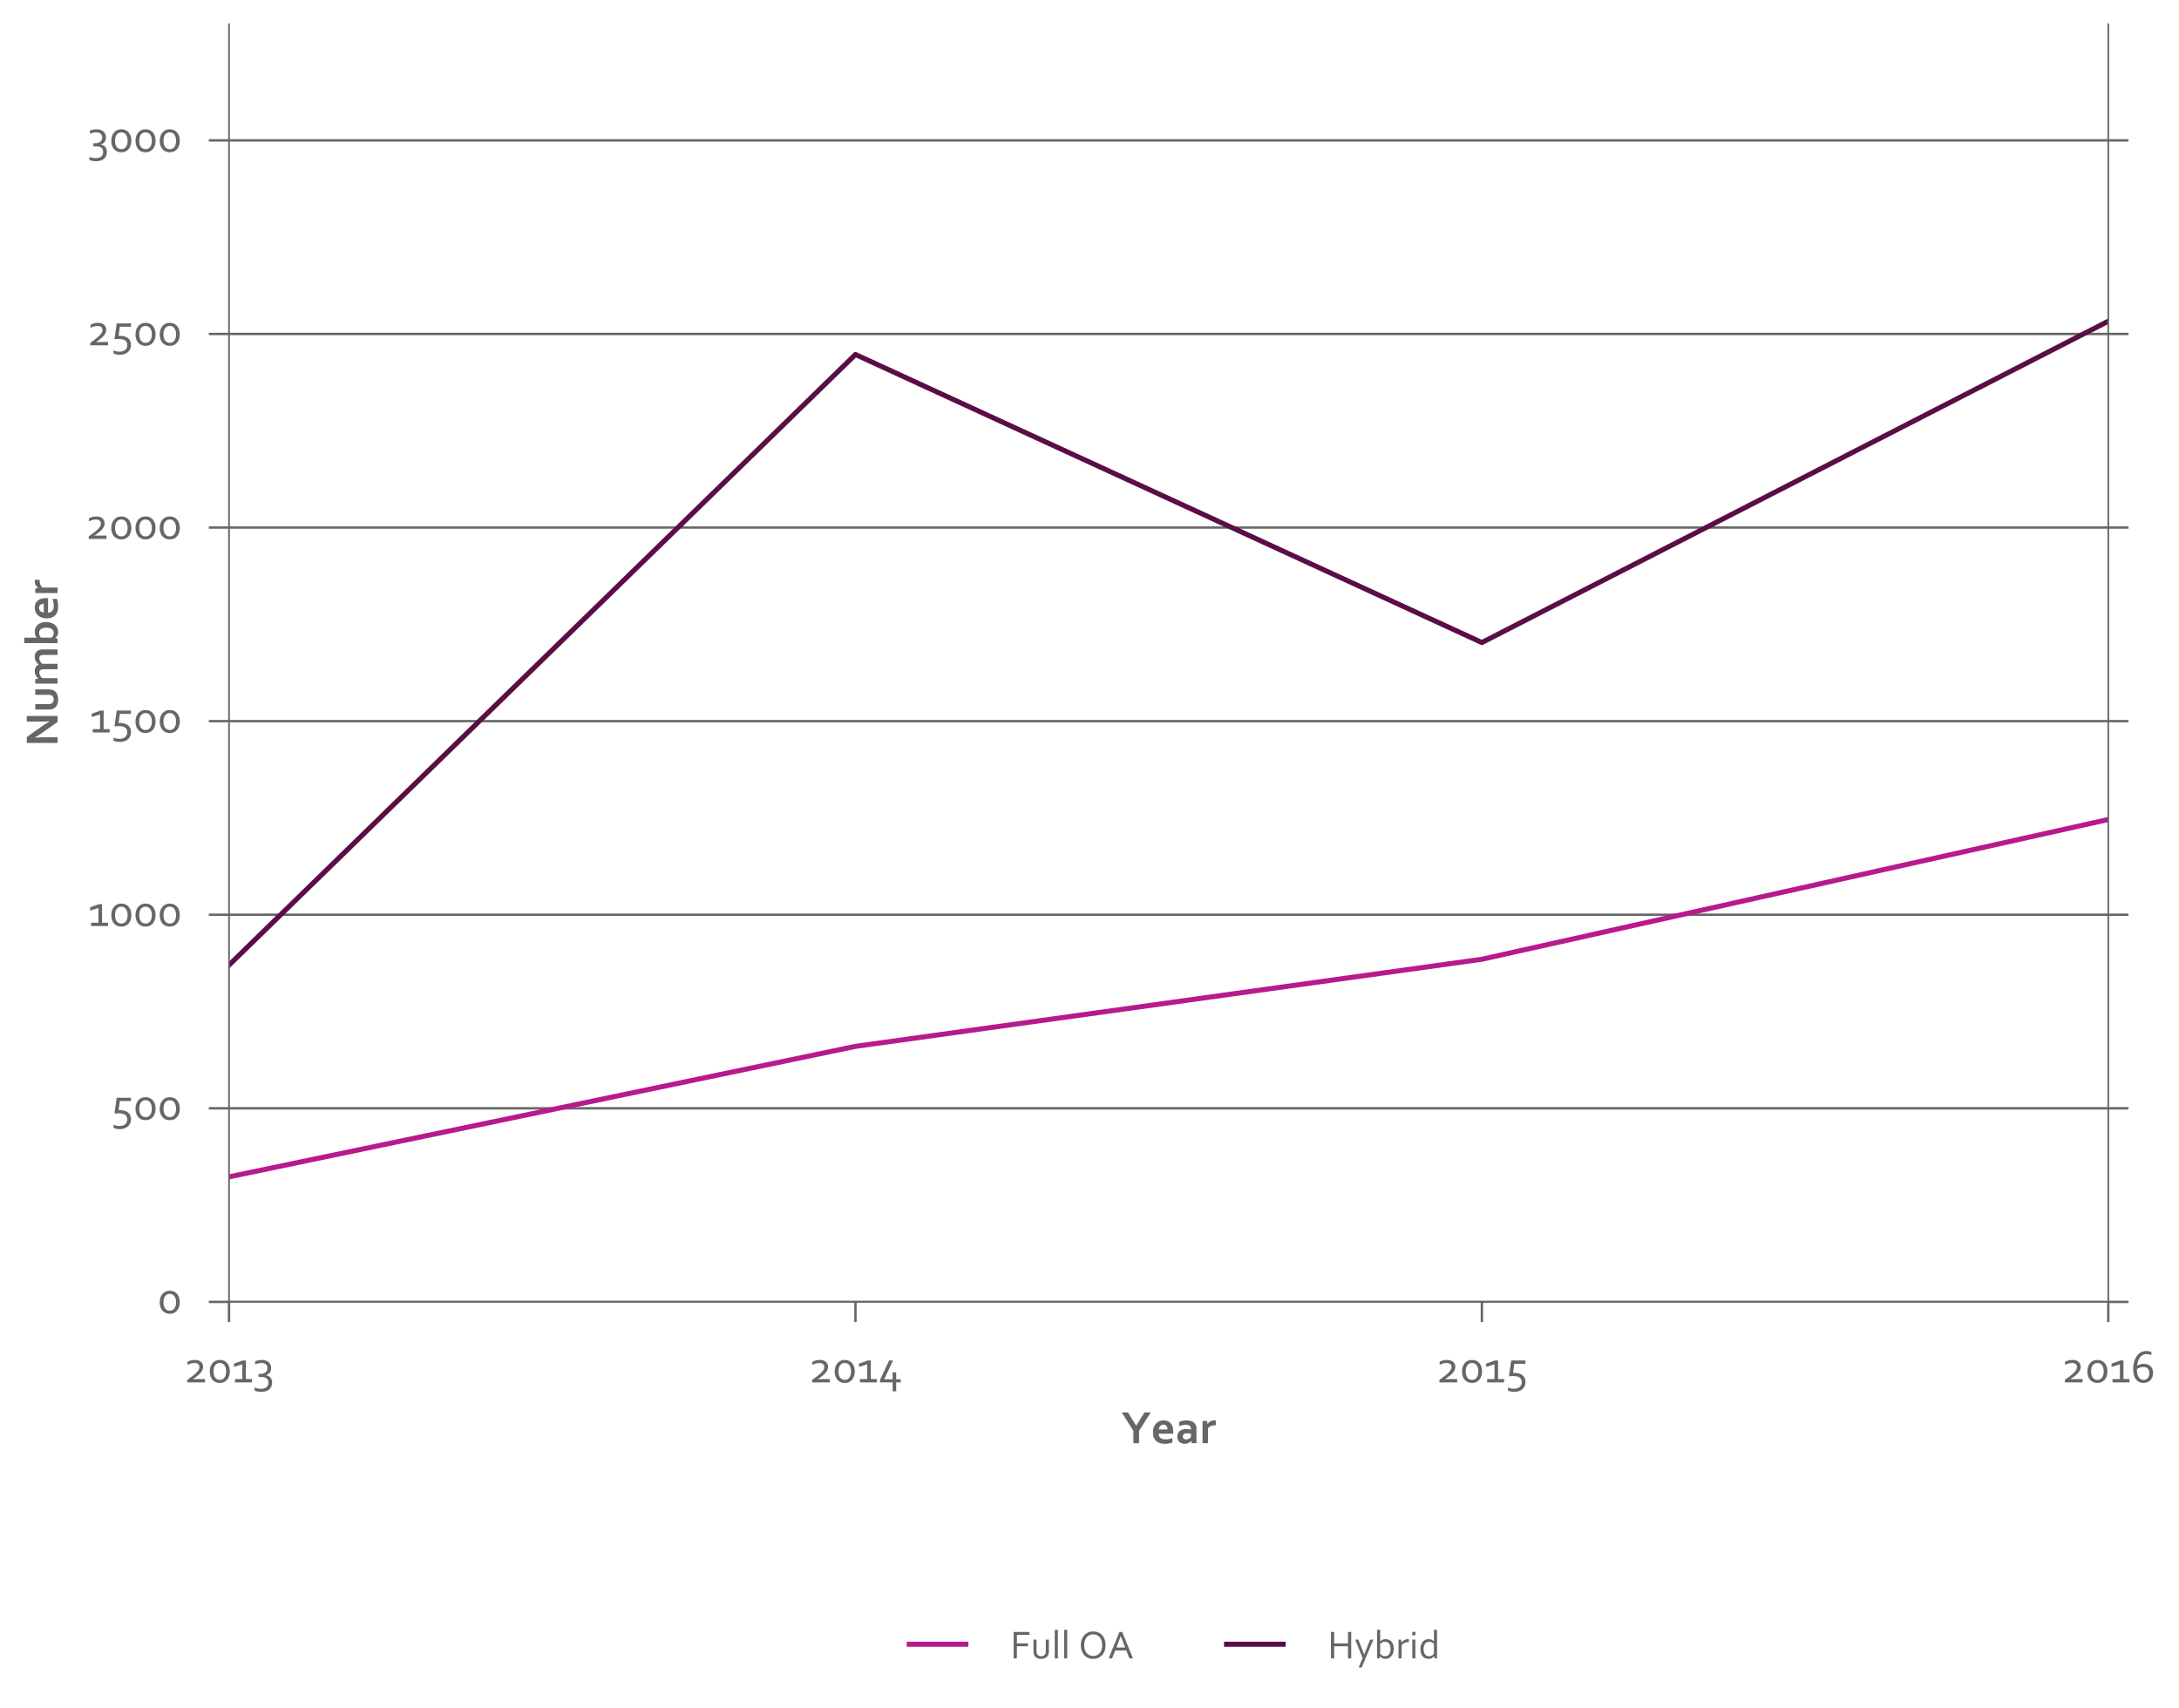
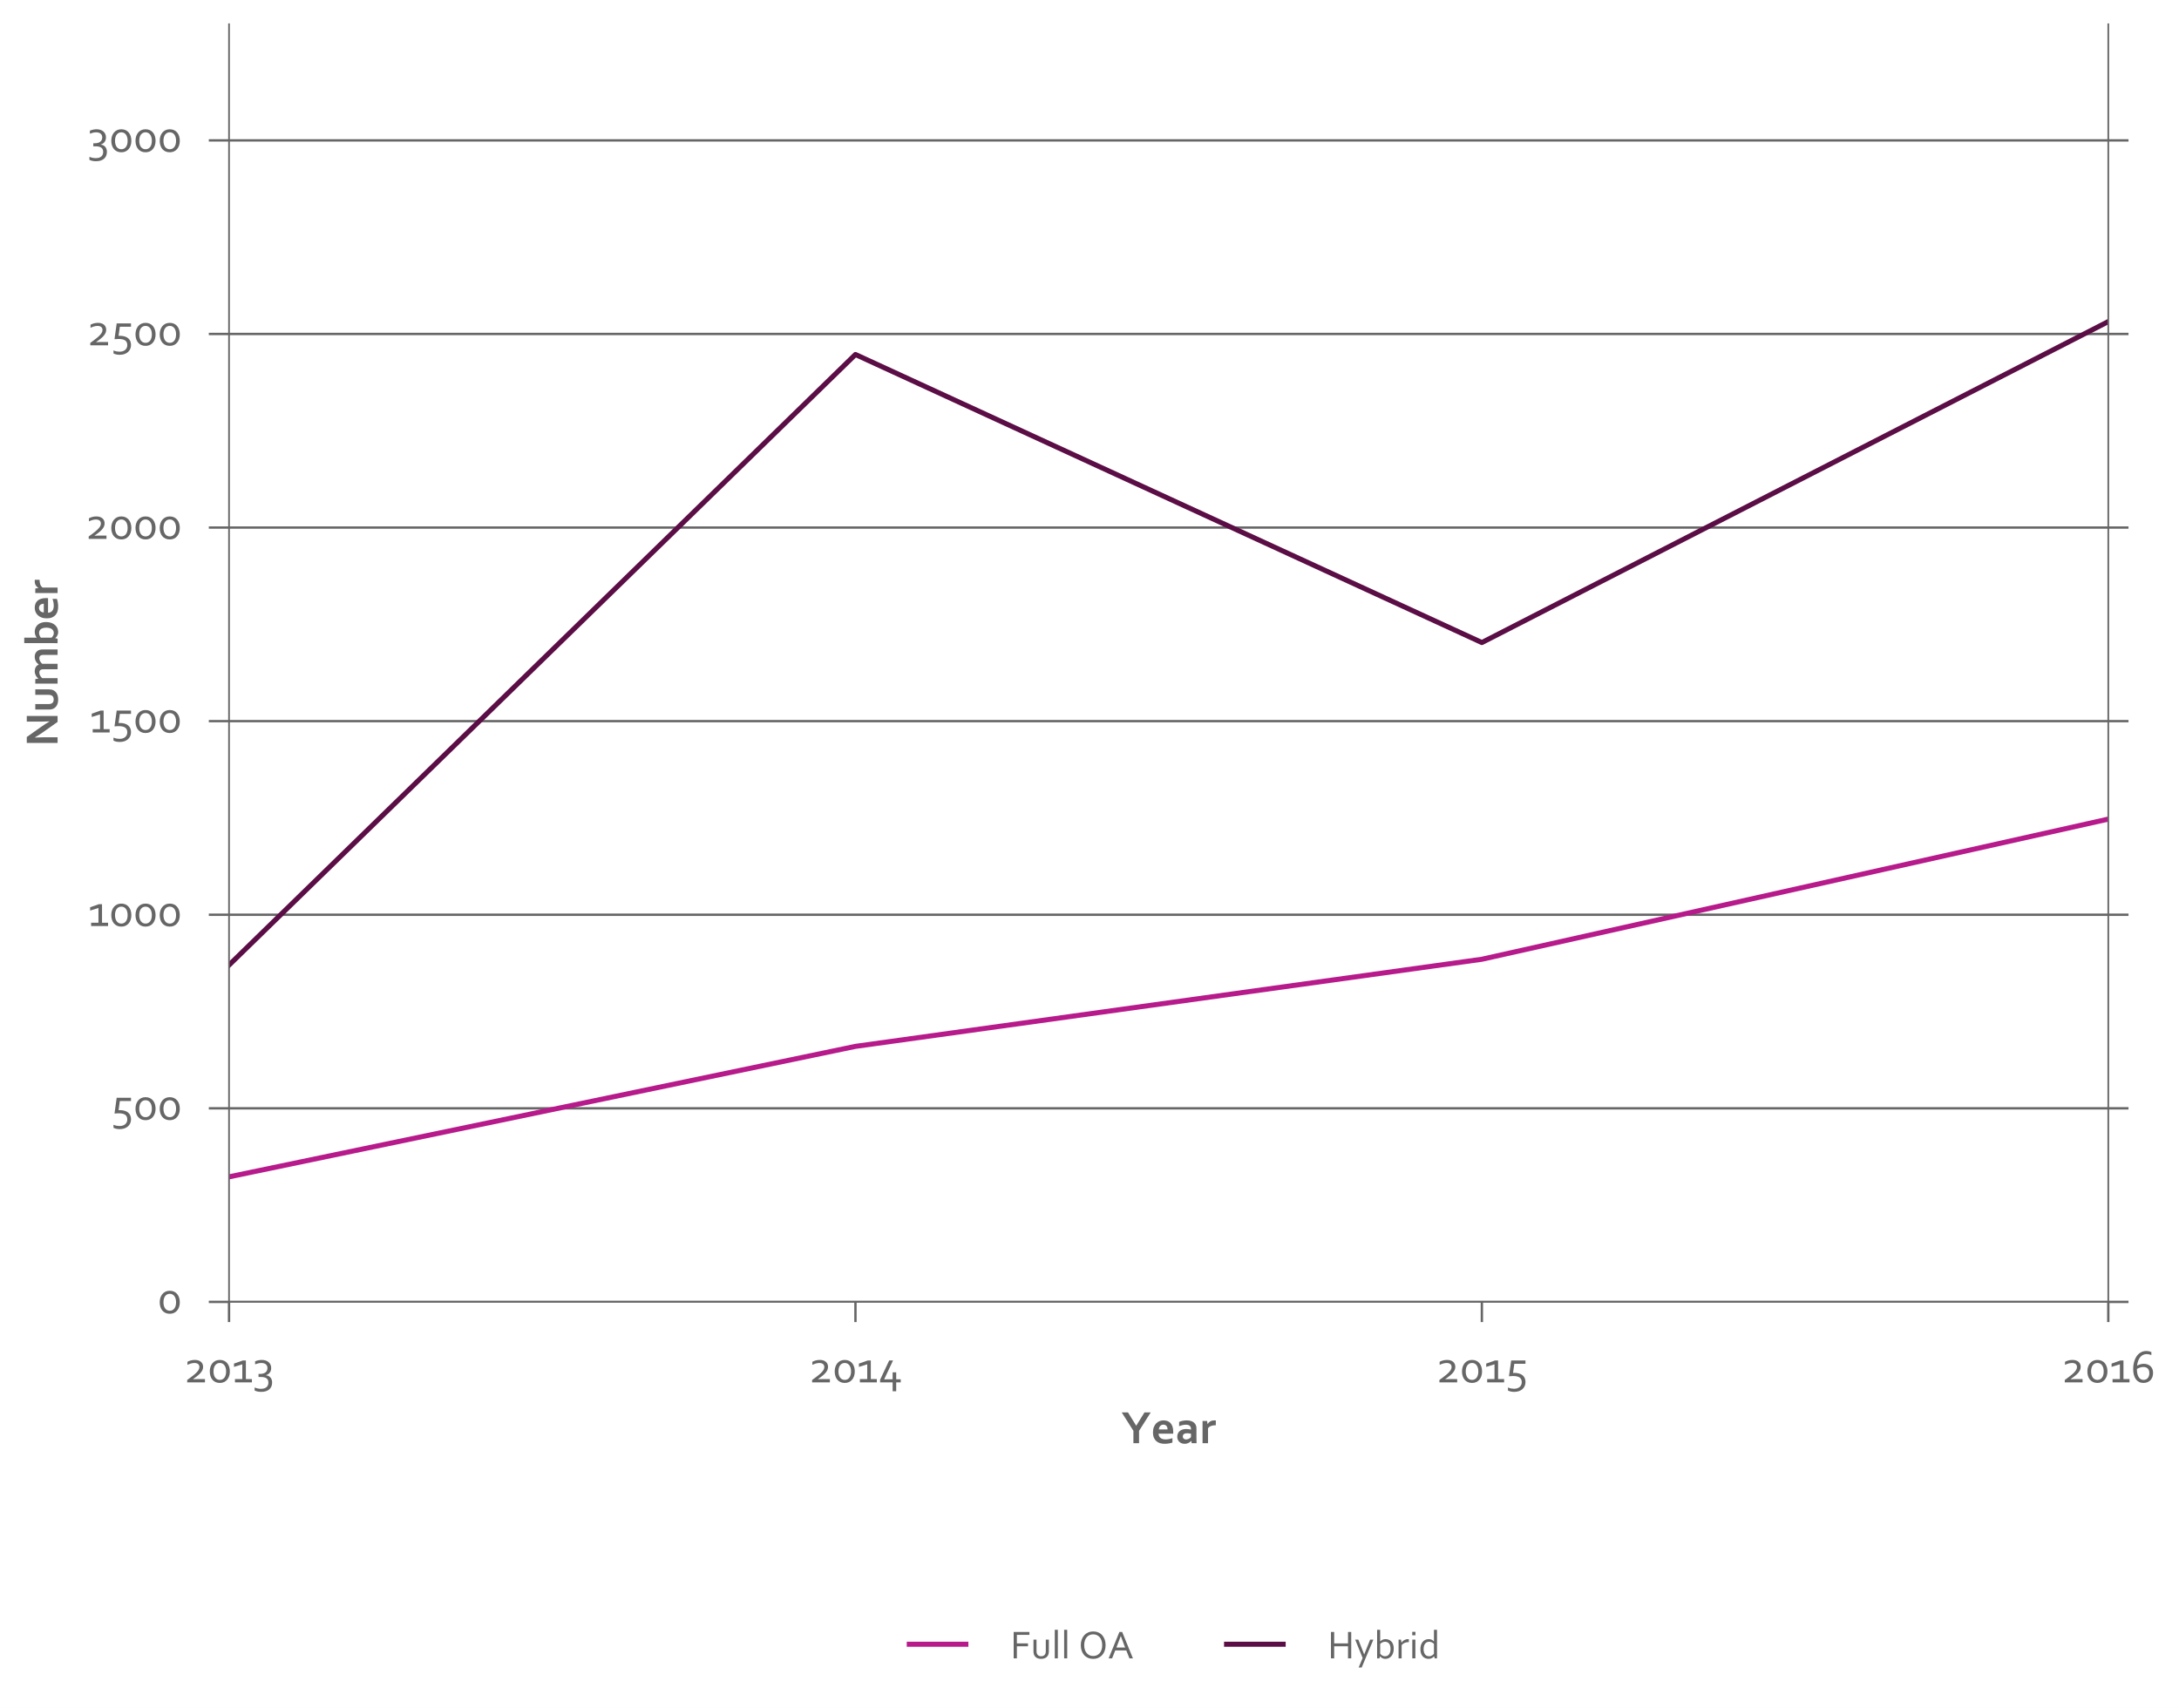
<svg xmlns="http://www.w3.org/2000/svg" xmlns:xlink="http://www.w3.org/1999/xlink" height="507pt" version="1.1" viewBox="0 0 647 507" width="647pt">
  <defs>
    <style type="text/css">
*{stroke-linecap:butt;stroke-linejoin:round;stroke-miterlimit:100000;}
  </style>
  </defs>
  <g id="figure_1">
    <g id="patch_1">
      <path d="M 0 507.231  L 647.186 507.231  L 647.186 0  L 0 0  z " style="fill:#ffffff;" />
    </g>
    <g id="axes_1">
      <g id="patch_2">
        <path d="M 68.005 386.64  L 626.005 386.64  L 626.005 7.2  L 68.005 7.2  z " style="fill:#ffffff;" />
      </g>
      <g id="matplotlib.axis_1">
        <g id="xtick_1">
          <g id="line2d_1">
            <defs>
-               <path d="M 0 0  L 0 6  " id="m77d539532c" style="stroke:#666666;stroke-width:0.7;" />
-             </defs>
-             <g>
-               <use style="fill:#666666;stroke:#666666;stroke-width:0.7;" x="68.005" xlink:href="#m77d539532c" y="386.64" />
+               <path d="M 0 0  L 0 6  " id="m75f027f2e9" style="stroke:#666666;stroke-width:0.7;" />
+             </defs>
+             <g>
+               <use style="fill:#666666;stroke:#666666;stroke-width:0.7;" x="68.005" xlink:href="#m75f027f2e9" y="386.64" />
            </g>
          </g>
          <g id="text_1">
            <defs>
              <path d="M 19.922 6.688  Q 25.531 6.984 30.031 6.984  L 45.266 6.984  L 45.266 0  L 7.562 0  L 7.562 5.031  Q 13.188 9.188 17.922 12.766  Q 22.656 16.359 26.094 19.656  Q 29.547 22.953 31.5 26.078  Q 33.453 29.203 33.453 32.375  Q 33.453 36.625 30.719 38.859  Q 27.984 41.109 22.859 41.109  Q 19.047 41.062 15.453 39.984  Q 11.859 38.922 8.062 37.156  L 8.062 43.609  Q 10.844 45.219 14.922 46.406  Q 19 47.609 23.875 47.609  Q 27.734 47.609 30.922 46.625  Q 34.125 45.656 36.438 43.766  Q 38.766 41.891 40.031 39.125  Q 41.312 36.375 41.312 32.766  Q 41.312 28.906 39.641 25.562  Q 37.984 22.219 35.109 19.141  Q 32.234 16.062 28.328 13.062  Q 24.422 10.062 19.922 6.891  z " id="Corbel-32" />
              <path d="M 27.25 15.047  Q 29.828 14.797 32.203 13.766  Q 34.578 12.75 36.406 10.844  Q 38.234 8.938 39.328 6.156  Q 40.438 3.375 40.438 -0.391  Q 40.438 -4.891 38.922 -8.547  Q 37.406 -12.203 34.469 -14.797  Q 31.547 -17.391 27.219 -18.781  Q 22.906 -20.172 17.234 -20.172  Q 13.281 -20.172 9.688 -19.438  Q 6.109 -18.703 3.328 -17.281  L 3.328 -10.844  Q 6.844 -12.359 10.25 -13.016  Q 13.672 -13.672 16.703 -13.672  Q 21.188 -13.672 24.219 -12.562  Q 27.25 -11.469 29.078 -9.656  Q 30.906 -7.859 31.703 -5.484  Q 32.516 -3.125 32.516 -0.531  Q 32.516 5.812 28.469 8.609  Q 24.422 11.422 16.75 11.422  L 11.578 11.422  L 11.578 17.922  L 14.594 17.922  Q 18.797 17.922 21.797 18.875  Q 24.812 19.828 26.766 21.5  Q 28.719 23.188 29.609 25.453  Q 30.516 27.734 30.516 30.375  Q 30.516 33.156 29.516 35.172  Q 28.516 37.203 26.781 38.516  Q 25.047 39.844 22.703 40.469  Q 20.359 41.109 17.672 41.109  Q 14.359 41.109 10.984 40.328  Q 7.625 39.547 4.344 38.234  L 4.344 44.672  Q 8.344 46.344 11.984 46.969  Q 15.625 47.609 18.406 47.609  Q 23.141 47.609 26.844 46.328  Q 30.562 45.062 33.125 42.766  Q 35.688 40.484 37.047 37.359  Q 38.422 34.234 38.422 30.469  Q 38.422 27.984 37.828 25.641  Q 37.25 23.297 35.906 21.281  Q 34.578 19.281 32.453 17.719  Q 30.328 16.156 27.25 15.234  z " id="Corbel-33" />
              <path d="M 39.062 23.141  Q 39.062 27.344 38.109 30.688  Q 37.156 34.031 35.422 36.344  Q 33.688 38.672 31.219 39.906  Q 28.766 41.156 25.688 41.156  Q 22.609 41.156 20.141 39.906  Q 17.672 38.672 15.906 36.344  Q 14.156 34.031 13.234 30.688  Q 12.312 27.344 12.312 23.141  Q 12.312 19 13.25 15.656  Q 14.203 12.312 15.938 10.016  Q 17.672 7.719 20.156 6.469  Q 22.656 5.219 25.734 5.219  Q 28.812 5.219 31.266 6.469  Q 33.734 7.719 35.469 10.016  Q 37.203 12.312 38.125 15.656  Q 39.062 19 39.062 23.141  M 46.969 23.141  Q 46.969 17.969 45.531 13.5  Q 44.094 9.031 41.359 5.75  Q 38.625 2.484 34.688 0.625  Q 30.766 -1.219 25.734 -1.219  Q 20.562 -1.219 16.578 0.625  Q 12.594 2.484 9.875 5.75  Q 7.172 9.031 5.781 13.5  Q 4.391 17.969 4.391 23.141  Q 4.391 28.375 5.828 32.844  Q 7.281 37.312 10.016 40.594  Q 12.75 43.891 16.703 45.75  Q 20.656 47.609 25.688 47.609  Q 30.812 47.609 34.781 45.75  Q 38.766 43.891 41.469 40.594  Q 44.188 37.312 45.578 32.844  Q 46.969 28.375 46.969 23.141  " id="Corbel-30" />
              <path d="M 22.016 6.984  L 22.016 38.328  L 4.391 32.812  L 4.391 39.844  L 23.047 46.391  L 29.594 46.391  L 29.594 6.984  L 42.391 6.984  L 42.391 0  L 6.453 0  L 6.453 6.984  z " id="Corbel-31" />
            </defs>
            <g style="fill:#666666;" transform="translate(54.52375 410.5384)scale(0.14 -0.14)">
              <use xlink:href="#Corbel-32" />
              <use x="51.074" xlink:href="#Corbel-30" />
              <use x="102.441" xlink:href="#Corbel-31" />
              <use x="147.266" xlink:href="#Corbel-33" />
            </g>
          </g>
        </g>
        <g id="xtick_2">
          <g id="line2d_2">
            <g>
-               <use style="fill:#666666;stroke:#666666;stroke-width:0.7;" x="254.005" xlink:href="#m77d539532c" y="386.64" />
+               <use style="fill:#666666;stroke:#666666;stroke-width:0.7;" x="254.005" xlink:href="#m75f027f2e9" y="386.64" />
            </g>
          </g>
          <g id="text_2">
            <defs>
              <path d="M 13.141 6.5  L 13.141 6.297  L 20.359 6.5  L 31.062 6.5  L 31.062 21.344  L 38.625 21.344  L 38.625 6.5  L 48.25 6.5  L 48.25 0  L 38.625 0  L 38.625 -18.891  L 31.062 -18.891  L 31.062 0  L 4.5 0  L 4.5 5.562  L 23.734 46.391  L 31.891 46.391  z " id="Corbel-34" />
            </defs>
            <g style="fill:#666666;" transform="translate(240.0797 410.5384)scale(0.14 -0.14)">
              <use xlink:href="#Corbel-32" />
              <use x="51.074" xlink:href="#Corbel-30" />
              <use x="102.441" xlink:href="#Corbel-31" />
              <use x="147.266" xlink:href="#Corbel-34" />
            </g>
          </g>
        </g>
        <g id="xtick_3">
          <g id="line2d_3">
            <g>
-               <use style="fill:#666666;stroke:#666666;stroke-width:0.7;" x="440.005" xlink:href="#m77d539532c" y="386.64" />
+               <use style="fill:#666666;stroke:#666666;stroke-width:0.7;" x="440.005" xlink:href="#m75f027f2e9" y="386.64" />
            </g>
          </g>
          <g id="text_3">
            <defs>
              <path d="M 42.875 0.641  Q 42.875 -3.859 41.234 -7.656  Q 39.594 -11.469 36.5 -14.25  Q 33.406 -17.047 28.953 -18.609  Q 24.516 -20.172 18.844 -20.172  Q 15.141 -20.172 11.766 -19.453  Q 8.406 -18.75 5.719 -17.281  L 5.719 -10.844  Q 9.328 -12.453 12.547 -13.016  Q 15.766 -13.578 18.5 -13.578  Q 22.656 -13.578 25.734 -12.469  Q 28.812 -11.375 30.859 -9.469  Q 32.906 -7.562 33.938 -5.047  Q 34.969 -2.547 34.969 0.25  Q 34.969 3.609 33.906 6.078  Q 32.859 8.547 30.609 10.172  Q 28.375 11.812 24.859 12.609  Q 21.344 13.422 16.359 13.422  Q 12.844 13.422 7.859 12.938  L 12.5 46.391  L 42.828 46.391  L 42.828 39.406  L 19.188 39.406  L 16.453 20.016  Q 18.172 20.125 19.188 20.125  Q 24.906 20.125 29.312 18.797  Q 33.734 17.484 36.734 14.984  Q 39.75 12.5 41.312 8.891  Q 42.875 5.281 42.875 0.641  " id="Corbel-35" />
            </defs>
            <g style="fill:#666666;" transform="translate(426.3356 410.5384)scale(0.14 -0.14)">
              <use xlink:href="#Corbel-32" />
              <use x="51.074" xlink:href="#Corbel-30" />
              <use x="102.441" xlink:href="#Corbel-31" />
              <use x="147.266" xlink:href="#Corbel-35" />
            </g>
          </g>
        </g>
        <g id="xtick_4">
          <g id="line2d_4">
            <g>
-               <use style="fill:#666666;stroke:#666666;stroke-width:0.7;" x="626.005" xlink:href="#m77d539532c" y="386.64" />
+               <use style="fill:#666666;stroke:#666666;stroke-width:0.7;" x="626.005" xlink:href="#m75f027f2e9" y="386.64" />
            </g>
          </g>
          <g id="text_4">
            <defs>
              <path d="M 27.547 39.359  Q 31.891 39.359 35.578 38.109  Q 39.266 36.859 41.922 34.422  Q 44.578 31.984 46.062 28.391  Q 47.562 24.812 47.562 20.125  Q 47.562 15.438 46.172 11.5  Q 44.781 7.562 42.141 4.75  Q 39.5 1.953 35.688 0.359  Q 31.891 -1.219 27.047 -1.219  Q 21.922 -1.219 17.891 0.828  Q 13.875 2.875 11.078 6.688  Q 8.297 10.5 6.828 15.922  Q 5.375 21.344 5.375 28.078  Q 5.375 33.25 6.172 38.109  Q 6.984 42.969 8.562 47.234  Q 10.156 51.516 12.469 55.047  Q 14.797 58.594 17.875 61.156  Q 20.953 63.719 24.75 65.125  Q 28.562 66.547 33.062 66.547  Q 36.766 66.5 39.453 65.812  Q 42.141 65.141 43.953 64.266  L 43.953 57.906  Q 42 58.688 39.266 59.328  Q 36.531 59.969 33.594 59.969  Q 30.078 59.969 26.781 58.516  Q 23.484 57.078 20.797 54.078  Q 18.109 51.078 16.234 46.453  Q 14.359 41.844 13.625 35.5  L 13.812 35.5  Q 16.891 37.25 20.5 38.297  Q 24.125 39.359 27.547 39.359  M 27.344 5.219  Q 29.938 5.219 32.172 6.141  Q 34.422 7.078 36.078 8.875  Q 37.75 10.688 38.703 13.344  Q 39.656 16.016 39.656 19.438  Q 39.656 23.094 38.641 25.609  Q 37.641 28.125 35.906 29.688  Q 34.188 31.25 31.859 31.938  Q 29.547 32.625 26.906 32.625  Q 23.438 32.625 19.828 31.391  Q 16.219 30.172 13.281 28.422  Q 13.234 22.562 14.281 18.188  Q 15.328 13.812 17.188 10.938  Q 19.047 8.062 21.656 6.641  Q 24.266 5.219 27.344 5.219  " id="Corbel-36" />
            </defs>
            <g style="fill:#666666;" transform="translate(612.025 410.5384)scale(0.14 -0.14)">
              <use xlink:href="#Corbel-32" />
              <use x="51.074" xlink:href="#Corbel-30" />
              <use x="102.441" xlink:href="#Corbel-31" />
              <use x="147.266" xlink:href="#Corbel-36" />
            </g>
          </g>
        </g>
        <g id="text_5">
          <defs>
            <path d="M 34.188 5.031  L 33.984 5.031  Q 33.016 4 31.641 2.922  Q 30.281 1.859 28.516 0.906  Q 26.766 -0.047 24.609 -0.625  Q 22.469 -1.219 19.969 -1.219  Q 16.609 -1.219 13.672 -0.172  Q 10.75 0.875 8.641 2.844  Q 6.547 4.828 5.344 7.641  Q 4.156 10.453 4.156 13.922  Q 4.156 17.719 5.547 20.75  Q 6.938 23.781 9.422 25.875  Q 11.922 27.984 15.375 29.078  Q 18.844 30.172 23.047 30.172  Q 26.125 30.172 28.703 29.781  Q 31.297 29.391 33.25 28.859  L 33.25 30.766  Q 33.25 32.422 32.688 33.953  Q 32.125 35.5 30.875 36.688  Q 29.641 37.891 27.641 38.594  Q 25.641 39.312 22.75 39.312  Q 19.234 39.312 15.719 38.531  Q 12.203 37.75 8.109 36.188  L 8.109 45.219  Q 11.672 46.781 15.672 47.609  Q 19.672 48.438 24.078 48.484  Q 29.25 48.484 33.125 47.219  Q 37.016 45.953 39.625 43.719  Q 42.234 41.5 43.531 38.469  Q 44.828 35.453 44.828 31.891  L 44.828 14.062  Q 44.828 9.375 44.922 6  Q 45.016 2.641 45.125 0  L 34.672 0  z M 33.25 20.172  Q 31.594 20.562 29.438 20.875  Q 27.297 21.188 25.094 21.188  Q 20.844 21.188 18.375 19.5  Q 15.922 17.828 15.922 14.359  Q 15.922 12.75 16.484 11.547  Q 17.047 10.359 18 9.578  Q 18.953 8.797 20.219 8.406  Q 21.484 8.016 22.906 8.016  Q 24.656 8.016 26.219 8.469  Q 27.781 8.938 29.094 9.641  Q 30.422 10.359 31.469 11.234  Q 32.516 12.109 33.25 12.938  z " id="Corbel-Bold-61" />
            <path d="M 31.781 37.203  L 49.172 65.328  L 62.453 65.328  L 37.703 26.312  L 37.703 0  L 25.734 0  L 25.734 26.312  L 0.984 65.328  L 14.266 65.328  L 31.641 37.203  z " id="Corbel-Bold-59" />
            <path d="M 30.719 8.109  Q 34.078 8.109 37.734 8.781  Q 41.406 9.469 45.172 10.75  L 45.172 1.516  Q 42.922 0.531 38.281 -0.344  Q 33.641 -1.219 28.656 -1.219  Q 23.641 -1.219 19.109 0.078  Q 14.594 1.375 11.219 4.25  Q 7.859 7.125 5.875 11.719  Q 3.906 16.312 3.906 22.859  Q 3.906 29.297 5.766 34.125  Q 7.625 38.969 10.75 42.141  Q 13.875 45.312 17.891 46.891  Q 21.922 48.484 26.219 48.484  Q 30.719 48.484 34.5 47.109  Q 38.281 45.75 41.031 42.812  Q 43.797 39.891 45.328 35.281  Q 46.875 30.672 46.875 24.359  Q 46.828 21.922 46.734 20.219  L 15.719 20.219  Q 15.969 16.938 17.188 14.625  Q 18.406 12.312 20.375 10.859  Q 22.359 9.422 25 8.766  Q 27.641 8.109 30.719 8.109  M 26.078 39.453  Q 23.875 39.453 22.156 38.641  Q 20.453 37.844 19.203 36.453  Q 17.969 35.062 17.234 33.203  Q 16.5 31.344 16.266 29.25  L 34.859 29.25  Q 34.859 31.344 34.297 33.203  Q 33.734 35.062 32.641 36.453  Q 31.547 37.844 29.906 38.641  Q 28.266 39.453 26.078 39.453  " id="Corbel-Bold-65" />
            <path d="M 34.469 38.141  L 33.5 38.141  Q 28.172 38.141 24.141 36.547  Q 20.125 34.969 17.922 31.688  L 17.922 0  L 6.344 0  L 6.344 47.312  L 15.922 47.312  L 17 40.719  L 17.188 40.719  Q 19.234 44.344 22.828 46.406  Q 26.422 48.484 31.453 48.484  Q 33.203 48.484 34.469 48.297  z " id="Corbel-Bold-72" />
          </defs>
          <g style="fill:#666666;" transform="translate(332.9342 428.6153)scale(0.14 -0.14)">
            <use xlink:href="#Corbel-Bold-59" />
            <use x="63.318" xlink:href="#Corbel-Bold-65" />
            <use x="114.588" xlink:href="#Corbel-Bold-61" />
            <use x="166.053" xlink:href="#Corbel-Bold-72" />
          </g>
        </g>
      </g>
      <g id="matplotlib.axis_2">
        <g id="ytick_1">
          <g id="line2d_5">
-             <path clip-path="url(#p00e588aa0e)" d="M 68.005 386.64  L 626.005 386.64  " style="fill:none;stroke:#666666;stroke-linecap:square;stroke-width:0.7;" />
+             <path clip-path="url(#pc2f795b708)" d="M 68.005 386.64  L 626.005 386.64  " style="fill:none;stroke:#666666;stroke-linecap:square;stroke-width:0.7;" />
          </g>
          <g id="line2d_6">
            <defs>
-               <path d="M 0 0  L -6 0  " id="m20e29f2dc0" style="stroke:#666666;stroke-width:0.7;" />
-             </defs>
-             <g>
-               <use style="fill:#666666;stroke:#666666;stroke-width:0.7;" x="68.005" xlink:href="#m20e29f2dc0" y="386.64" />
+               <path d="M 0 0  L -6 0  " id="md7c41226d5" style="stroke:#666666;stroke-width:0.7;" />
+             </defs>
+             <g>
+               <use style="fill:#666666;stroke:#666666;stroke-width:0.7;" x="68.005" xlink:href="#md7c41226d5" y="386.64" />
            </g>
          </g>
          <g id="line2d_7">
            <defs>
-               <path d="M 0 0  L 6 0  " id="m457a8159a2" style="stroke:#666666;stroke-width:0.7;" />
-             </defs>
-             <g>
-               <use style="fill:#666666;stroke:#666666;stroke-width:0.7;" x="626.005" xlink:href="#m457a8159a2" y="386.64" />
+               <path d="M 0 0  L 6 0  " id="m42a1cb9fac" style="stroke:#666666;stroke-width:0.7;" />
+             </defs>
+             <g>
+               <use style="fill:#666666;stroke:#666666;stroke-width:0.7;" x="626.005" xlink:href="#m42a1cb9fac" y="386.64" />
            </g>
          </g>
          <g id="text_6">
            <g style="fill:#666666;" transform="translate(46.81281 390.0)scale(0.14 -0.14)">
              <use xlink:href="#Corbel-30" />
            </g>
          </g>
        </g>
        <g id="ytick_2">
          <g id="line2d_8">
-             <path clip-path="url(#p00e588aa0e)" d="M 68.005 329.149  L 626.005 329.149  " style="fill:none;stroke:#666666;stroke-linecap:square;stroke-width:0.7;" />
+             <path clip-path="url(#pc2f795b708)" d="M 68.005 329.149  L 626.005 329.149  " style="fill:none;stroke:#666666;stroke-linecap:square;stroke-width:0.7;" />
          </g>
          <g id="line2d_9">
            <g>
-               <use style="fill:#666666;stroke:#666666;stroke-width:0.7;" x="68.005" xlink:href="#m20e29f2dc0" y="329.149" />
+               <use style="fill:#666666;stroke:#666666;stroke-width:0.7;" x="68.005" xlink:href="#md7c41226d5" y="329.149" />
            </g>
          </g>
          <g id="line2d_10">
            <g>
-               <use style="fill:#666666;stroke:#666666;stroke-width:0.7;" x="626.005" xlink:href="#m457a8159a2" y="329.149" />
+               <use style="fill:#666666;stroke:#666666;stroke-width:0.7;" x="626.005" xlink:href="#m42a1cb9fac" y="329.149" />
            </g>
          </g>
          <g id="text_7">
            <g style="fill:#666666;" transform="translate(32.90031 332.5091)scale(0.14 -0.14)">
              <use xlink:href="#Corbel-35" />
              <use x="47.998" xlink:href="#Corbel-30" />
              <use x="99.365" xlink:href="#Corbel-30" />
            </g>
          </g>
        </g>
        <g id="ytick_3">
          <g id="line2d_11">
-             <path clip-path="url(#p00e588aa0e)" d="M 68.005 271.658  L 626.005 271.658  " style="fill:none;stroke:#666666;stroke-linecap:square;stroke-width:0.7;" />
+             <path clip-path="url(#pc2f795b708)" d="M 68.005 271.658  L 626.005 271.658  " style="fill:none;stroke:#666666;stroke-linecap:square;stroke-width:0.7;" />
          </g>
          <g id="line2d_12">
            <g>
-               <use style="fill:#666666;stroke:#666666;stroke-width:0.7;" x="68.005" xlink:href="#m20e29f2dc0" y="271.658" />
+               <use style="fill:#666666;stroke:#666666;stroke-width:0.7;" x="68.005" xlink:href="#md7c41226d5" y="271.658" />
            </g>
          </g>
          <g id="line2d_13">
            <g>
-               <use style="fill:#666666;stroke:#666666;stroke-width:0.7;" x="626.005" xlink:href="#m457a8159a2" y="271.658" />
+               <use style="fill:#666666;stroke:#666666;stroke-width:0.7;" x="626.005" xlink:href="#m42a1cb9fac" y="271.658" />
            </g>
          </g>
          <g id="text_8">
            <g style="fill:#666666;" transform="translate(26.15188 275.0182)scale(0.14 -0.14)">
              <use xlink:href="#Corbel-31" />
              <use x="44.824" xlink:href="#Corbel-30" />
              <use x="96.191" xlink:href="#Corbel-30" />
              <use x="147.559" xlink:href="#Corbel-30" />
            </g>
          </g>
        </g>
        <g id="ytick_4">
          <g id="line2d_14">
-             <path clip-path="url(#p00e588aa0e)" d="M 68.005 214.167  L 626.005 214.167  " style="fill:none;stroke:#666666;stroke-linecap:square;stroke-width:0.7;" />
+             <path clip-path="url(#pc2f795b708)" d="M 68.005 214.167  L 626.005 214.167  " style="fill:none;stroke:#666666;stroke-linecap:square;stroke-width:0.7;" />
          </g>
          <g id="line2d_15">
            <g>
-               <use style="fill:#666666;stroke:#666666;stroke-width:0.7;" x="68.005" xlink:href="#m20e29f2dc0" y="214.167" />
+               <use style="fill:#666666;stroke:#666666;stroke-width:0.7;" x="68.005" xlink:href="#md7c41226d5" y="214.167" />
            </g>
          </g>
          <g id="line2d_16">
            <g>
-               <use style="fill:#666666;stroke:#666666;stroke-width:0.7;" x="626.005" xlink:href="#m457a8159a2" y="214.167" />
+               <use style="fill:#666666;stroke:#666666;stroke-width:0.7;" x="626.005" xlink:href="#m42a1cb9fac" y="214.167" />
            </g>
          </g>
          <g id="text_9">
            <g style="fill:#666666;" transform="translate(26.62438 217.5273)scale(0.14 -0.14)">
              <use xlink:href="#Corbel-31" />
              <use x="44.824" xlink:href="#Corbel-35" />
              <use x="92.822" xlink:href="#Corbel-30" />
              <use x="144.189" xlink:href="#Corbel-30" />
            </g>
          </g>
        </g>
        <g id="ytick_5">
          <g id="line2d_17">
-             <path clip-path="url(#p00e588aa0e)" d="M 68.005 156.676  L 626.005 156.676  " style="fill:none;stroke:#666666;stroke-linecap:square;stroke-width:0.7;" />
+             <path clip-path="url(#pc2f795b708)" d="M 68.005 156.676  L 626.005 156.676  " style="fill:none;stroke:#666666;stroke-linecap:square;stroke-width:0.7;" />
          </g>
          <g id="line2d_18">
            <g>
-               <use style="fill:#666666;stroke:#666666;stroke-width:0.7;" x="68.005" xlink:href="#m20e29f2dc0" y="156.676" />
+               <use style="fill:#666666;stroke:#666666;stroke-width:0.7;" x="68.005" xlink:href="#md7c41226d5" y="156.676" />
            </g>
          </g>
          <g id="line2d_19">
            <g>
-               <use style="fill:#666666;stroke:#666666;stroke-width:0.7;" x="626.005" xlink:href="#m457a8159a2" y="156.676" />
+               <use style="fill:#666666;stroke:#666666;stroke-width:0.7;" x="626.005" xlink:href="#m42a1cb9fac" y="156.676" />
            </g>
          </g>
          <g id="text_10">
            <g style="fill:#666666;" transform="translate(25.27688 160.0364)scale(0.14 -0.14)">
              <use xlink:href="#Corbel-32" />
              <use x="51.074" xlink:href="#Corbel-30" />
              <use x="102.441" xlink:href="#Corbel-30" />
              <use x="153.809" xlink:href="#Corbel-30" />
            </g>
          </g>
        </g>
        <g id="ytick_6">
          <g id="line2d_20">
-             <path clip-path="url(#p00e588aa0e)" d="M 68.005 99.185  L 626.005 99.185  " style="fill:none;stroke:#666666;stroke-linecap:square;stroke-width:0.7;" />
+             <path clip-path="url(#pc2f795b708)" d="M 68.005 99.185  L 626.005 99.185  " style="fill:none;stroke:#666666;stroke-linecap:square;stroke-width:0.7;" />
          </g>
          <g id="line2d_21">
            <g>
-               <use style="fill:#666666;stroke:#666666;stroke-width:0.7;" x="68.005" xlink:href="#m20e29f2dc0" y="99.185" />
+               <use style="fill:#666666;stroke:#666666;stroke-width:0.7;" x="68.005" xlink:href="#md7c41226d5" y="99.185" />
            </g>
          </g>
          <g id="line2d_22">
            <g>
-               <use style="fill:#666666;stroke:#666666;stroke-width:0.7;" x="626.005" xlink:href="#m457a8159a2" y="99.185" />
+               <use style="fill:#666666;stroke:#666666;stroke-width:0.7;" x="626.005" xlink:href="#m42a1cb9fac" y="99.185" />
            </g>
          </g>
          <g id="text_11">
            <g style="fill:#666666;" transform="translate(25.74938 102.5455)scale(0.14 -0.14)">
              <use xlink:href="#Corbel-32" />
              <use x="51.074" xlink:href="#Corbel-35" />
              <use x="99.072" xlink:href="#Corbel-30" />
              <use x="150.439" xlink:href="#Corbel-30" />
            </g>
          </g>
        </g>
        <g id="ytick_7">
          <g id="line2d_23">
-             <path clip-path="url(#p00e588aa0e)" d="M 68.005 41.695  L 626.005 41.695  " style="fill:none;stroke:#666666;stroke-linecap:square;stroke-width:0.7;" />
+             <path clip-path="url(#pc2f795b708)" d="M 68.005 41.695  L 626.005 41.695  " style="fill:none;stroke:#666666;stroke-linecap:square;stroke-width:0.7;" />
          </g>
          <g id="line2d_24">
            <g>
-               <use style="fill:#666666;stroke:#666666;stroke-width:0.7;" x="68.005" xlink:href="#m20e29f2dc0" y="41.695" />
+               <use style="fill:#666666;stroke:#666666;stroke-width:0.7;" x="68.005" xlink:href="#md7c41226d5" y="41.695" />
            </g>
          </g>
          <g id="line2d_25">
            <g>
-               <use style="fill:#666666;stroke:#666666;stroke-width:0.7;" x="626.005" xlink:href="#m457a8159a2" y="41.695" />
+               <use style="fill:#666666;stroke:#666666;stroke-width:0.7;" x="626.005" xlink:href="#m42a1cb9fac" y="41.695" />
            </g>
          </g>
          <g id="text_12">
            <g style="fill:#666666;" transform="translate(26.08406 45.05455)scale(0.14 -0.14)">
              <use xlink:href="#Corbel-33" />
              <use x="45.312" xlink:href="#Corbel-30" />
              <use x="96.68" xlink:href="#Corbel-30" />
              <use x="148.047" xlink:href="#Corbel-30" />
            </g>
          </g>
        </g>
        <g id="text_13">
          <defs>
            <path d="M 27.25 -1.219  Q 20.125 -1.219 15.438 1.188  Q 10.75 3.609 8.344 7.719  Q 7.078 9.906 6.469 12.547  Q 5.859 15.188 5.859 18.406  L 5.859 47.312  L 17.438 47.312  L 17.438 19.625  Q 17.438 17.234 17.766 15.5  Q 18.109 13.766 18.797 12.5  Q 19.969 10.359 22.109 9.297  Q 24.266 8.25 27.25 8.25  Q 30.375 8.25 32.594 9.422  Q 34.812 10.594 35.938 12.984  Q 37.062 15.281 37.062 19.391  L 37.062 47.312  L 48.641 47.312  L 48.641 18.406  Q 48.641 12.641 46.625 8.688  Q 45.516 6.453 43.719 4.609  Q 41.938 2.781 39.516 1.484  Q 37.109 0.203 34.047 -0.5  Q 31 -1.219 27.25 -1.219  " id="Corbel-Bold-75" />
            <path d="M 41.844 34.969  Q 48.875 24.953 53.266 17.188  L 53.562 17.188  Q 52.984 29.938 52.984 35.75  L 52.984 65.328  L 64.938 65.328  L 64.938 0  L 52.391 0  L 31.109 30.078  Q 25.484 37.891 19.484 48.188  L 19.188 48.188  Q 19.781 36.188 19.781 29.594  L 19.781 0  L 7.812 0  L 7.812 65.328  L 20.359 65.328  z " id="Corbel-Bold-4e" />
            <path d="M 67.281 28.812  Q 67.281 30.328 67.188 31.641  Q 67.094 32.953 66.844 33.938  Q 66.312 36.078 64.75 37.391  Q 63.188 38.719 60.359 38.766  Q 58.844 38.766 57.219 38.328  Q 55.609 37.891 54.016 37.078  Q 52.438 36.281 51 35.125  Q 49.562 33.984 48.391 32.562  L 48.391 0  L 36.812 0  L 36.812 28.812  Q 36.812 30.328 36.719 31.641  Q 36.625 32.953 36.375 33.938  Q 35.844 36.078 34.297 37.391  Q 32.766 38.719 29.891 38.766  Q 28.375 38.766 26.75 38.328  Q 25.141 37.891 23.547 37.078  Q 21.969 36.281 20.531 35.125  Q 19.094 33.984 17.922 32.562  L 17.922 0  L 6.344 0  L 6.344 47.312  L 15.922 47.312  L 17 40.719  L 17.188 40.719  Q 18.219 42.188 19.781 43.594  Q 21.344 45.016 23.312 46.094  Q 25.297 47.172 27.656 47.828  Q 30.031 48.484 32.672 48.484  Q 37.359 48.484 41.094 46.406  Q 44.828 44.344 46.781 39.938  L 46.969 39.938  Q 48.344 41.844 50.016 43.406  Q 51.703 44.969 53.75 46.094  Q 55.812 47.219 58.172 47.844  Q 60.547 48.484 63.234 48.484  Q 68.312 48.438 71.75 46.359  Q 75.203 44.281 77.047 40.672  Q 77.547 39.75 77.875 38.641  Q 78.219 37.547 78.438 36.172  Q 78.656 34.812 78.75 33.156  Q 78.859 31.5 78.859 29.344  L 78.859 0  L 67.281 0  z " id="Corbel-Bold-6d" />
            <path d="M 51.812 24.469  Q 51.812 18.062 49.953 13.125  Q 48.094 8.203 45.094 5.031  Q 42.094 1.859 38.328 0.312  Q 34.578 -1.219 30.766 -1.219  Q 28.078 -1.219 25.922 -0.562  Q 23.781 0.094 22.172 1.062  Q 20.562 2.047 19.453 3.125  Q 18.359 4.203 17.719 5.031  L 17.531 5.031  L 16.406 0  L 6.844 0  Q 6.938 2.094 7 5.188  Q 7.078 8.297 7.078 11.078  L 7.078 70.703  L 18.656 70.703  L 18.656 51.031  Q 18.656 48.922 18.625 47.141  Q 18.609 45.359 18.562 44.391  L 18.656 44.391  Q 19.781 45.172 21.094 45.891  Q 22.406 46.625 23.969 47.203  Q 25.531 47.797 27.344 48.141  Q 29.156 48.484 31.156 48.484  Q 35.109 48.484 38.844 47.047  Q 42.578 45.609 45.484 42.656  Q 48.391 39.703 50.094 35.078  Q 51.812 30.469 51.812 24.469  M 39.844 23.875  Q 39.844 28.328 38.766 31.516  Q 37.703 34.719 35.969 36.406  Q 34.234 38.094 32.344 38.672  Q 30.469 39.266 28.609 39.266  Q 26.078 39.266 23.438 38.234  Q 20.797 37.203 18.656 35.5  L 18.656 12.844  Q 19.344 12.062 20.344 11.203  Q 21.344 10.359 22.578 9.641  Q 23.828 8.938 25.297 8.469  Q 26.766 8.016 28.422 8.016  Q 31.25 8.016 33.375 9.156  Q 35.5 10.297 36.938 12.391  Q 38.375 14.5 39.109 17.406  Q 39.844 20.312 39.844 23.875  " id="Corbel-Bold-62" />
          </defs>
          <g style="fill:#666666;" transform="translate(17.09844 221.7284)rotate(-90.0)scale(0.14 -0.14)">
            <use xlink:href="#Corbel-Bold-4e" />
            <use x="72.754" xlink:href="#Corbel-Bold-75" />
            <use x="127.246" xlink:href="#Corbel-Bold-6d" />
            <use x="212.451" xlink:href="#Corbel-Bold-62" />
            <use x="268.164" xlink:href="#Corbel-Bold-65" />
            <use x="319.434" xlink:href="#Corbel-Bold-72" />
          </g>
        </g>
      </g>
      <g id="line2d_26">
-         <path clip-path="url(#p00e588aa0e)" d="M 68.005 349.501  L 254.005 310.752  L 440.005 284.881  L 626.005 243.373  " style="fill:none;stroke:#b71a8b;stroke-linecap:square;stroke-width:1.5;" />
+         <path clip-path="url(#pc2f795b708)" d="M 68.005 349.501  L 254.005 310.752  L 440.005 284.881  L 626.005 243.258  " style="fill:none;stroke:#b71a8b;stroke-linecap:square;stroke-width:1.5;" />
      </g>
      <g id="line2d_27">
-         <path clip-path="url(#p00e588aa0e)" d="M 68.005 286.606  L 254.005 105.279  L 440.005 190.826  L 626.005 95.391  " style="fill:none;stroke:#5b0d45;stroke-linecap:square;stroke-width:1.5;" />
+         <path clip-path="url(#pc2f795b708)" d="M 68.005 286.606  L 254.005 105.279  L 440.005 190.826  L 626.005 95.506  " style="fill:none;stroke:#5b0d45;stroke-linecap:square;stroke-width:1.5;" />
      </g>
      <g id="patch_3">
        <path d="M 626.005 386.64  L 626.005 7.2  " style="fill:none;stroke:#666666;stroke-linecap:square;stroke-linejoin:miter;stroke-width:0.5;" />
      </g>
      <g id="patch_4">
        <path d="M 68.005 386.64  L 626.005 386.64  " style="fill:none;stroke:#666666;stroke-linecap:square;stroke-linejoin:miter;stroke-width:0.5;" />
      </g>
      <g id="patch_5">
        <path d="M 68.005 386.64  L 68.005 7.2  " style="fill:none;stroke:#666666;stroke-linecap:square;stroke-linejoin:miter;stroke-width:0.5;" />
      </g>
      <g id="legend_1">
        <g id="line2d_28">
          <path d="M 269.988 488.307  L 286.788 488.307  " style="fill:none;stroke:#b71a8b;stroke-linecap:square;stroke-width:1.5;" />
        </g>
        <g id="line2d_29" />
        <g id="text_14">
          <defs>
            <path id="Corbel-20" />
            <path d="M 16.266 0  L 8.297 0  L 8.297 65.328  L 47.266 65.328  L 47.266 58.156  L 16.266 58.156  L 16.266 37.062  L 43.75 37.062  L 43.75 29.891  L 16.266 29.891  z " id="Corbel-46" />
            <path d="M 1.703 0  L 28.328 65.328  L 35.203 65.328  L 61.812 0  L 53.172 0  L 45.359 19.672  L 18.062 19.672  L 10.25 0  z M 31.688 55.172  Q 27.344 42.969 23.344 33.016  L 20.906 26.859  L 42.531 26.859  L 40.094 33.016  Q 36.078 43.172 31.891 55.172  z " id="Corbel-41" />
            <path d="M 25.734 -1.219  Q 22.125 -1.219 19.234 -0.438  Q 16.359 0.344 14.188 1.75  Q 12.016 3.172 10.5 5.141  Q 8.984 7.125 8.109 9.469  Q 7.422 11.234 7.125 13.328  Q 6.844 15.438 6.844 17.922  L 6.844 46.391  L 14.406 46.391  L 14.406 17.969  Q 14.406 14.109 15.438 11.531  Q 16.609 8.594 19.219 6.906  Q 21.828 5.219 25.875 5.219  Q 30.172 5.219 32.781 7.078  Q 35.406 8.938 36.531 12.062  Q 37.359 14.453 37.359 17.969  L 37.359 46.391  L 44.922 46.391  L 44.922 17.875  Q 44.922 15.531 44.656 13.5  Q 44.391 11.469 43.797 9.766  Q 42.922 7.375 41.375 5.344  Q 39.844 3.328 37.594 1.859  Q 35.359 0.391 32.391 -0.406  Q 29.438 -1.219 25.734 -1.219  " id="Corbel-75" />
            <path d="M 58.797 32.625  Q 58.797 39.203 57.078 44.234  Q 55.375 49.266 52.359 52.625  Q 49.359 56 45.281 57.734  Q 41.219 59.469 36.531 59.469  Q 31.844 59.469 27.766 57.734  Q 23.688 56 20.672 52.625  Q 17.672 49.266 15.969 44.234  Q 14.266 39.203 14.266 32.625  Q 14.266 26.031 15.984 21.016  Q 17.719 16.016 20.719 12.641  Q 23.734 9.281 27.812 7.562  Q 31.891 5.859 36.625 5.859  Q 41.312 5.859 45.328 7.562  Q 49.359 9.281 52.359 12.641  Q 55.375 16.016 57.078 21.016  Q 58.797 26.031 58.797 32.625  M 67.188 32.625  Q 67.188 25.203 65.031 19  Q 62.891 12.797 58.891 8.297  Q 54.891 3.812 49.25 1.297  Q 43.609 -1.219 36.625 -1.219  Q 29.391 -1.219 23.672 1.297  Q 17.969 3.812 14.016 8.297  Q 10.062 12.797 7.953 19  Q 5.859 25.203 5.859 32.625  Q 5.859 40.094 8.031 46.312  Q 10.203 52.547 14.188 57.031  Q 18.172 61.531 23.828 64.031  Q 29.5 66.547 36.531 66.547  Q 43.703 66.547 49.391 64.031  Q 55.078 61.531 59.031 57.031  Q 62.984 52.547 65.078 46.312  Q 67.188 40.094 67.188 32.625  " id="Corbel-4f" />
            <path d="M 7.812 0  L 7.812 70.703  L 15.375 70.703  L 15.375 0  z " id="Corbel-6c" />
          </defs>
          <g style="fill:#666666;" transform="translate(299.9878 492.5065)scale(0.12 -0.12)">
            <use xlink:href="#Corbel-46" />
            <use x="50.439" xlink:href="#Corbel-75" />
            <use x="102.197" xlink:href="#Corbel-6c" />
            <use x="125.391" xlink:href="#Corbel-6c" />
            <use x="148.584" xlink:href="#Corbel-20" />
            <use x="168.557" xlink:href="#Corbel-4f" />
            <use x="241.588" xlink:href="#Corbel-41" />
          </g>
        </g>
        <g id="line2d_30">
          <path d="M 364.201 488.307  L 381.001 488.307  " style="fill:none;stroke:#5b0d45;stroke-linecap:square;stroke-width:1.5;" />
        </g>
        <g id="line2d_31" />
        <g id="text_15">
          <defs>
            <path d="M 7.812 0  L 7.812 46.391  L 15.375 46.391  L 15.375 0  z M 7.625 57.172  L 7.625 65.625  L 15.578 65.625  L 15.578 57.172  z " id="Corbel-69" />
            <path d="M 1.469 46.391  L 9.234 46.391  L 23.641 10.016  L 23.922 10.016  L 38.531 46.391  L 46.484 46.391  L 17.531 -22.703  L 10.016 -22.703  L 19.922 0.922  z " id="Corbel-79" />
            <path d="M 16.266 37.062  L 50.484 37.062  L 50.484 65.328  L 58.453 65.328  L 58.453 0  L 50.484 0  L 50.484 29.891  L 16.266 29.891  L 16.266 0  L 8.297 0  L 8.297 65.328  L 16.266 65.328  z " id="Corbel-48" />
            <path d="M 32.766 40.234  L 32.172 40.234  Q 29.5 40.234 26.906 39.75  Q 24.312 39.266 22.047 38.25  Q 19.781 37.25 17.938 35.781  Q 16.109 34.328 14.891 32.328  L 14.891 0  L 7.328 0  L 7.328 46.391  L 13.188 46.391  L 14.656 39.016  L 14.797 39.016  Q 15.922 40.828 17.547 42.391  Q 19.188 43.953 21.234 45.125  Q 23.297 46.297 25.734 46.953  Q 28.172 47.609 30.859 47.609  Q 31.344 47.609 31.859 47.578  Q 32.375 47.562 32.766 47.516  z " id="Corbel-72" />
            <path d="M 41.016 23.391  Q 41.016 28.906 39.719 32.344  Q 38.422 35.797 36.391 37.719  Q 34.375 39.656 32.078 40.375  Q 29.781 41.109 27.484 41.109  Q 23.969 41.109 20.875 39.641  Q 17.781 38.188 15.375 35.844  L 15.375 11.578  Q 16.062 10.641 17.156 9.547  Q 18.266 8.453 19.781 7.5  Q 21.297 6.547 23.172 5.875  Q 25.047 5.219 27.297 5.219  Q 30.672 5.219 33.234 6.531  Q 35.797 7.859 37.531 10.281  Q 39.266 12.703 40.141 16.047  Q 41.016 19.391 41.016 23.391  M 48.922 23.969  Q 48.922 17.484 47.156 12.75  Q 45.406 8.016 42.531 4.906  Q 39.656 1.812 35.938 0.297  Q 32.234 -1.219 28.266 -1.219  Q 25.297 -1.219 23.016 -0.453  Q 20.75 0.297 19.156 1.344  Q 17.578 2.391 16.625 3.469  Q 15.672 4.547 15.281 5.172  L 15.141 5.172  L 13.531 0  L 7.812 0  L 7.812 70.703  L 15.375 70.703  L 15.375 42.047  L 15.531 42.047  Q 18.016 44.672 21.328 46.141  Q 24.656 47.609 28.906 47.609  Q 30.859 47.609 33.125 47.172  Q 35.406 46.734 37.625 45.656  Q 39.844 44.578 41.891 42.812  Q 43.953 41.062 45.516 38.453  Q 47.078 35.844 48 32.25  Q 48.922 28.656 48.922 23.969  " id="Corbel-62" />
            <path d="M 12.547 22.703  Q 12.547 18.703 13.453 15.453  Q 14.359 12.203 16.062 9.938  Q 17.781 7.672 20.266 6.438  Q 22.75 5.219 25.984 5.219  Q 28.375 5.219 30.328 5.859  Q 32.281 6.5 33.812 7.469  Q 35.359 8.453 36.453 9.547  Q 37.547 10.641 38.188 11.578  L 38.188 35.844  Q 35.844 38.234 32.766 39.672  Q 29.688 41.109 26.125 41.109  Q 23.969 41.109 21.594 40.297  Q 19.234 39.5 17.203 37.391  Q 15.188 35.297 13.859 31.75  Q 12.547 28.219 12.547 22.703  M 4.641 22.609  Q 4.641 27.438 5.594 31.172  Q 6.547 34.906 8.109 37.688  Q 9.672 40.484 11.766 42.359  Q 13.875 44.234 16.109 45.406  Q 18.359 46.578 20.672 47.094  Q 23 47.609 25.047 47.609  Q 29.297 47.609 32.422 46.188  Q 35.547 44.781 38.031 42.047  L 38.188 42.047  L 38.188 70.703  L 45.75 70.703  L 45.75 0  L 40.047 0  L 38.484 5.172  L 38.281 5.172  Q 37.406 4.047 36.234 2.906  Q 35.062 1.766 33.469 0.828  Q 31.891 -0.094 29.812 -0.656  Q 27.734 -1.219 25 -1.219  Q 21.188 -1.219 17.531 0.078  Q 13.875 1.375 11.016 4.219  Q 8.156 7.078 6.391 11.594  Q 4.641 16.109 4.641 22.609  " id="Corbel-64" />
          </defs>
          <g style="fill:#666666;" transform="translate(394.2009 492.5065)scale(0.12 -0.12)">
            <use xlink:href="#Corbel-48" />
            <use x="66.748" xlink:href="#Corbel-79" />
            <use x="114.697" xlink:href="#Corbel-62" />
            <use x="168.262" xlink:href="#Corbel-72" />
            <use x="201.758" xlink:href="#Corbel-69" />
            <use x="224.951" xlink:href="#Corbel-64" />
          </g>
        </g>
      </g>
    </g>
  </g>
  <defs>
-     <clipPath id="p00e588aa0e">
+     <clipPath id="pc2f795b708">
      <rect height="379.44" width="558.0" x="68.005" y="7.2" />
    </clipPath>
  </defs>
</svg>
